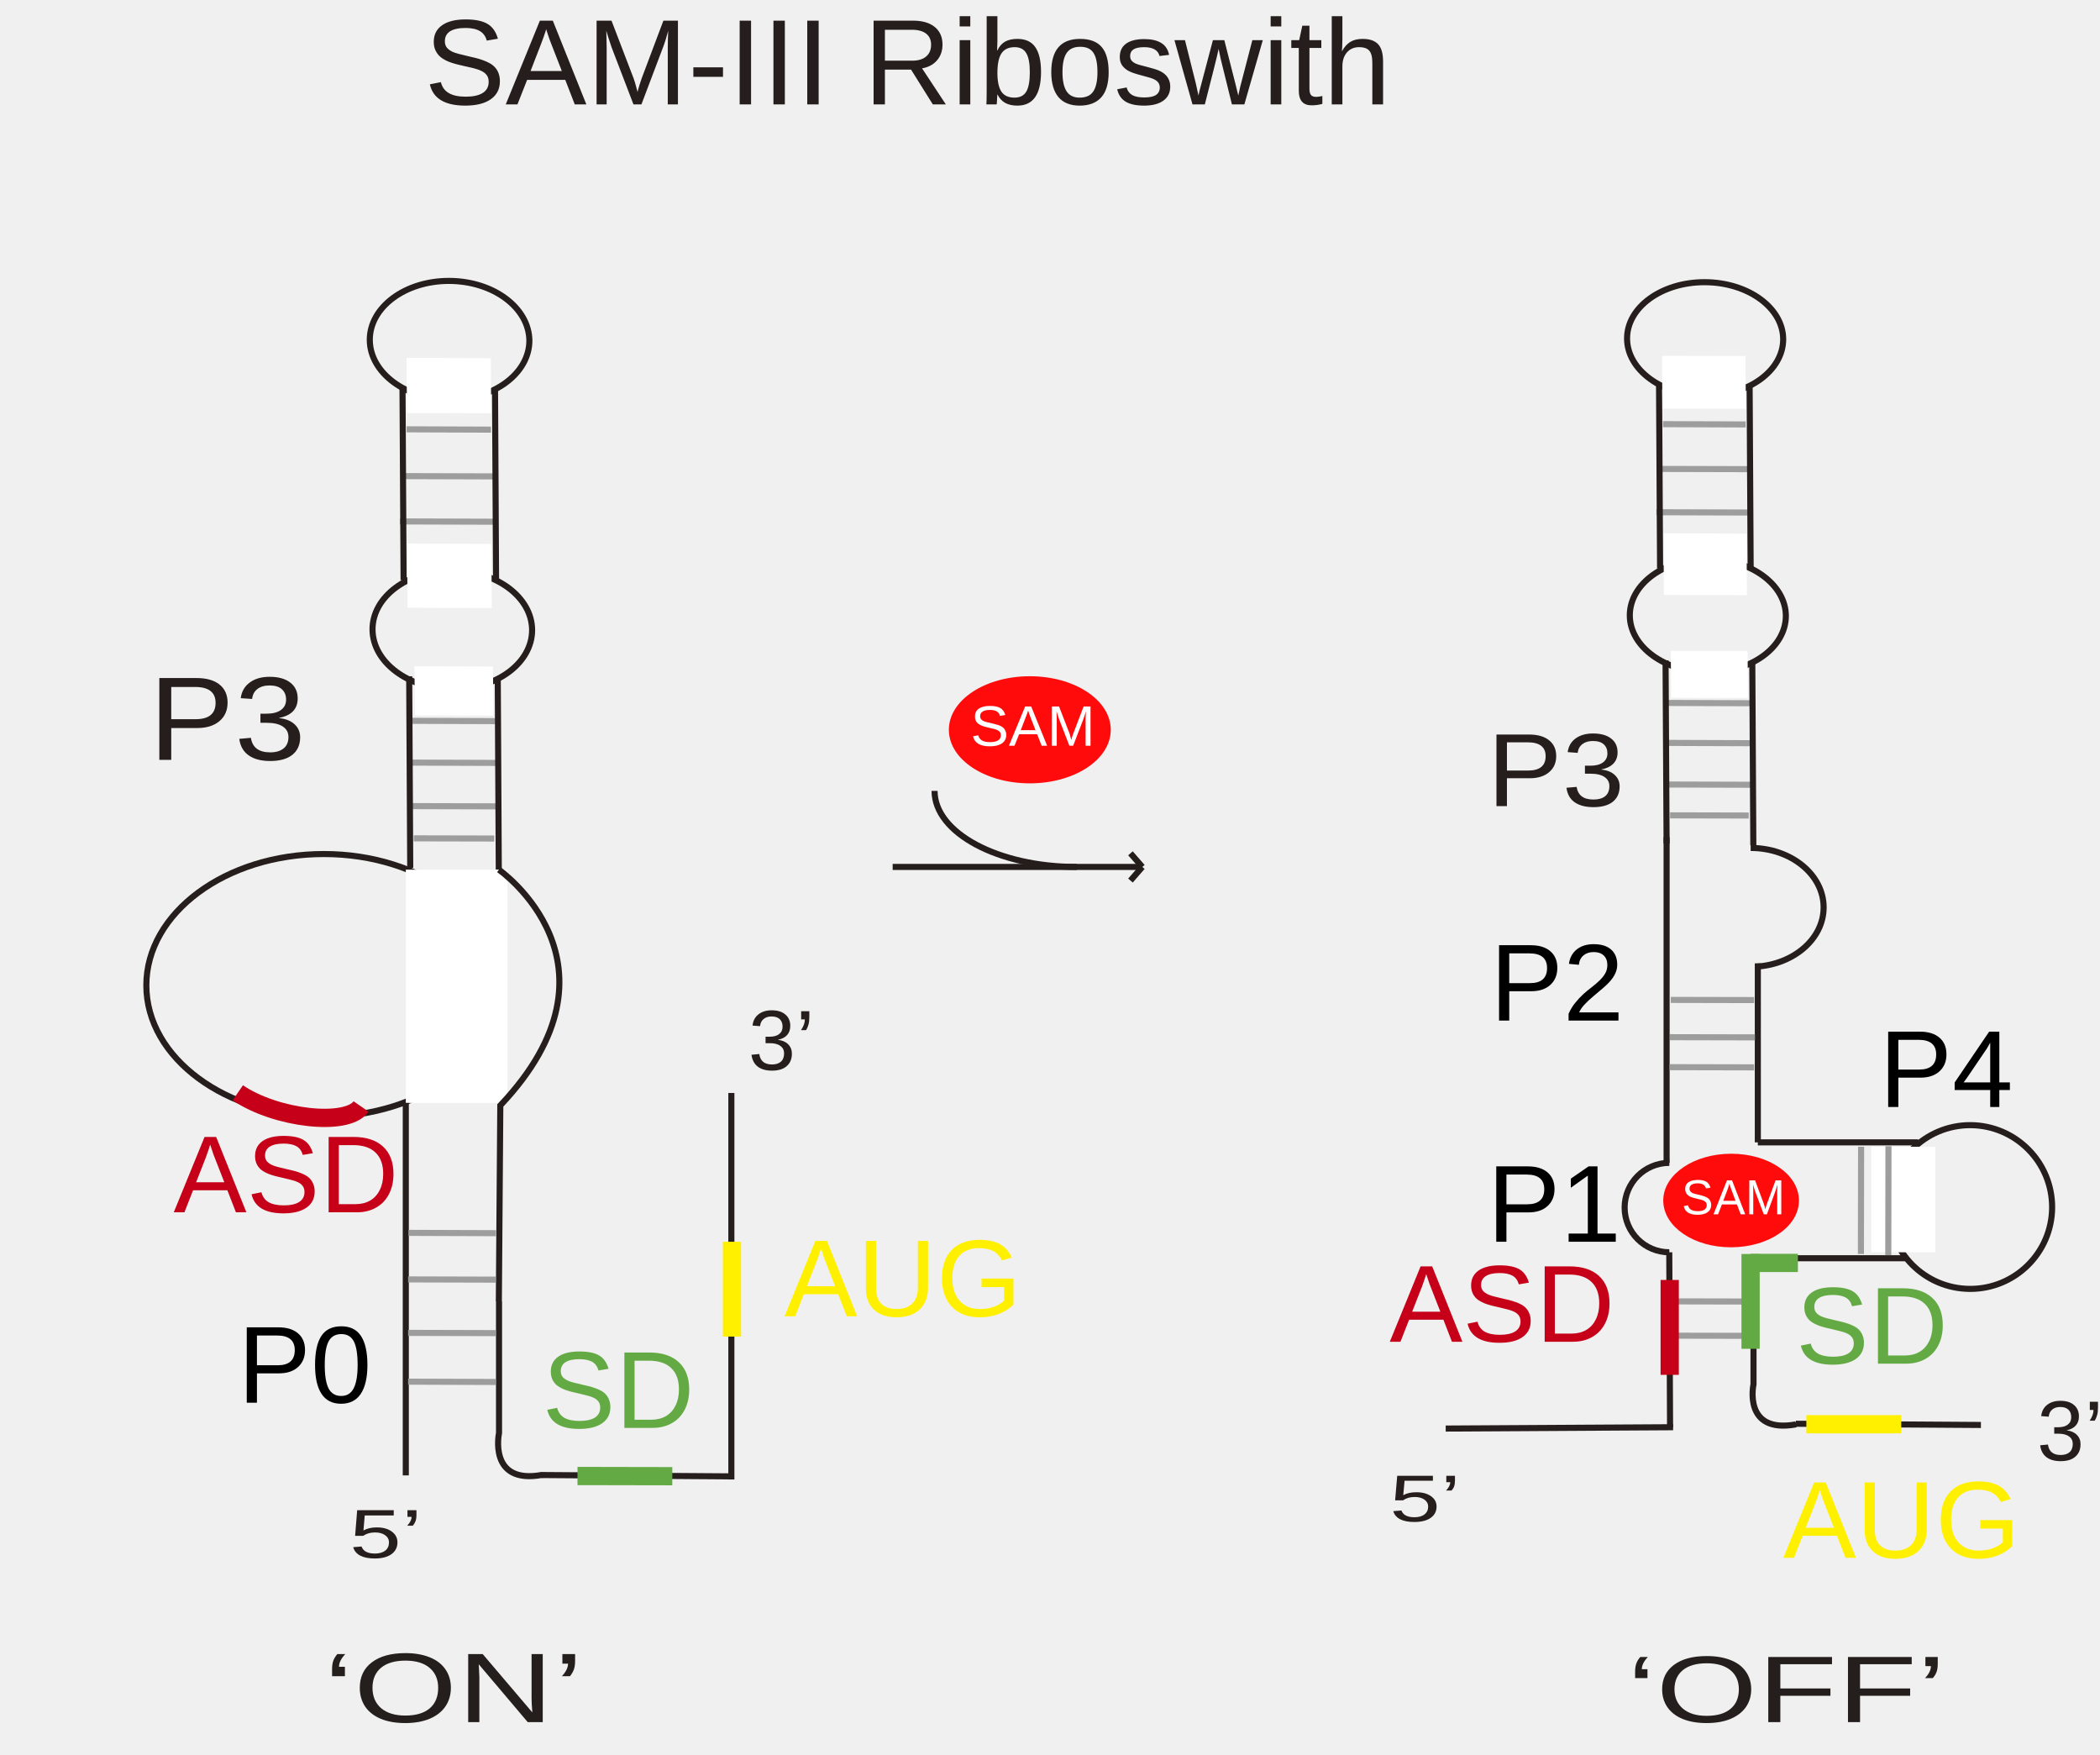
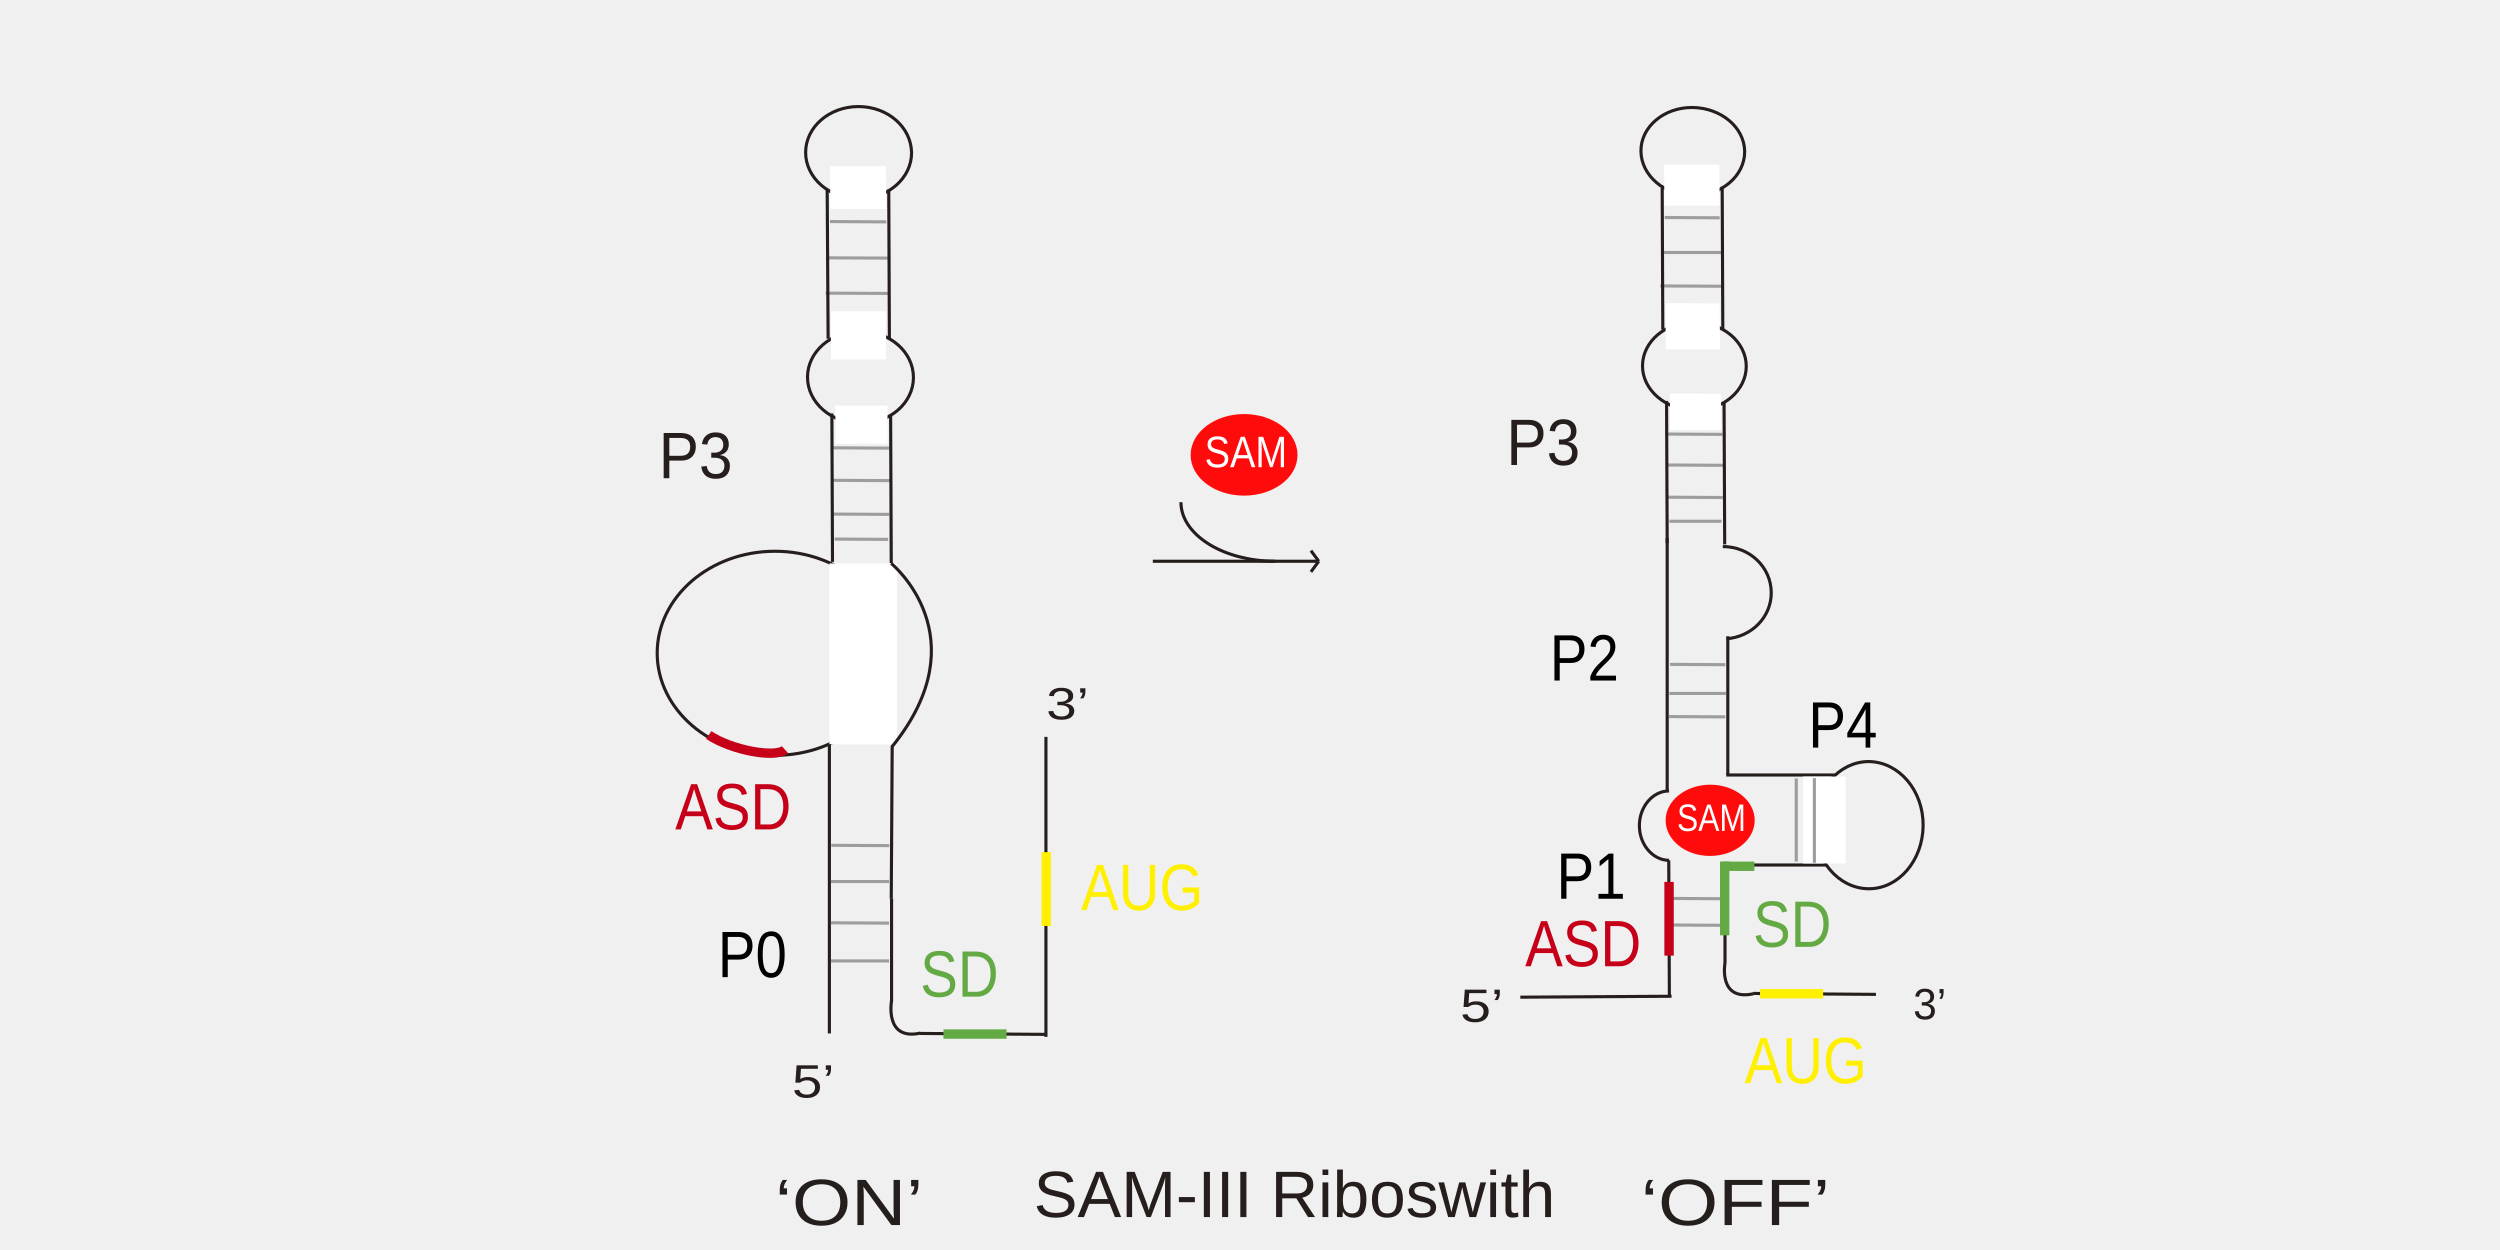
- <svg xmlns="http://www.w3.org/2000/svg" id="图层_1" data-name="图层 1" viewBox="0 0 345.28 288.39">
+ <svg xmlns="http://www.w3.org/2000/svg" id="图层_1" data-name="图层 1" viewBox="0 0 800 400">
  <defs>
-     <style>.cls-1,.cls-13,.cls-23,.cls-3,.cls-8{fill:none;}.cls-1{stroke:#9d9d9d;}.cls-2{font-size:19.54px;}.cls-11,.cls-16,.cls-19,.cls-2,.cls-30,.cls-6{fill:#251e1c;}.cls-11,.cls-15,.cls-16,.cls-17,.cls-19,.cls-2,.cls-21,.cls-26,.cls-27,.cls-28,.cls-29,.cls-30,.cls-4,.cls-6{font-family:ArialMT, Arial;}.cls-3{stroke:#251e1c;}.cls-4{font-size:16.25px;}.cls-17,.cls-4{fill:#241e1c;}.cls-5{letter-spacing:-0.04em;}.cls-6{font-size:11.38px;}.cls-7{letter-spacing:-0.04em;}.cls-10,.cls-15,.cls-21,.cls-9{fill:#fff;}.cls-9{stroke:#fff;}.cls-11{font-size:20px;}.cls-12{fill:#251d1b;}.cls-12,.cls-13{stroke:#251d1b;}.cls-12,.cls-13,.cls-14{stroke-miterlimit:10;}.cls-14{fill:#ff0b0c;stroke:#ff0b0c;}.cls-15{font-size:9.37px;}.cls-16{font-size:17.1px;}.cls-17{font-size:15.55px;}.cls-18{letter-spacing:-0.04em;}.cls-19{font-size:10.88px;}.cls-20{letter-spacing:-0.04em;}.cls-21{font-size:8.11px;}.cls-22,.cls-24,.cls-25{fill:#80db9e;}.cls-22{stroke:#64aa44;}.cls-22,.cls-23,.cls-24,.cls-25{stroke-width:3px;}.cls-23,.cls-25{stroke:#c50018;}.cls-24{stroke:#fff000;}.cls-26,.cls-27,.cls-28,.cls-29{font-size:18px;}.cls-27{fill:#fff000;}.cls-28{fill:#64aa44;}.cls-29{fill:#c50018;}.cls-30{font-size:14px;}.cls-31{letter-spacing:-0.04em;}</style>
+     <style>
+       .cls-1, .cls-11, .cls-17, .cls-18, .cls-19, .cls-3, .cls-8 {
+         fill: none;
+       }
+ 
+       .cls-1 {
+         stroke: #9d9d9d;
+       }
+ 
+       .cls-13, .cls-16, .cls-2, .cls-20, .cls-21, .cls-22, .cls-23, .cls-24, .cls-26, .cls-4, .cls-6 {
+         isolation: isolate;
+         font-family: ArialMT, Arial;
+       }
+ 
+       .cls-2, .cls-20, .cls-21, .cls-22, .cls-23, .cls-4 {
+         font-size: 21px;
+       }
+ 
+       .cls-2, .cls-24, .cls-26, .cls-6 {
+         fill: #251e1c;
+       }
+ 
+       .cls-3 {
+         stroke: #251e1c;
+       }
+ 
+       .cls-4 {
+         fill: #241e1c;
+       }
+ 
+       .cls-5 {
+         letter-spacing: -0.04em;
+       }
+ 
+       .cls-6 {
+         font-size: 15px;
+       }
+ 
+       .cls-7 {
+         letter-spacing: -0.04em;
+       }
+ 
+       .cls-10, .cls-13, .cls-16, .cls-9 {
+         fill: #fff;
+       }
+ 
+       .cls-9 {
+         stroke: #fff;
+       }
+ 
+       .cls-11 {
+         stroke: #251d1b;
+       }
+ 
+       .cls-11, .cls-12 {
+         stroke-miterlimit: 10;
+       }
+ 
+       .cls-12 {
+         fill: #ff0b0c;
+         stroke: #ff0b0c;
+       }
+ 
+       .cls-13 {
+         font-size: 14.16px;
+       }
+ 
+       .cls-14 {
+         letter-spacing: -0.04em;
+       }
+ 
+       .cls-15 {
+         letter-spacing: -0.04em;
+       }
+ 
+       .cls-16 {
+         font-size: 12.25px;
+       }
+ 
+       .cls-17 {
+         stroke: #64aa44;
+       }
+ 
+       .cls-17, .cls-18, .cls-19 {
+         stroke-width: 3px;
+       }
+ 
+       .cls-18 {
+         stroke: #c50018;
+       }
+ 
+       .cls-19 {
+         stroke: #fff000;
+       }
+ 
+       .cls-21 {
+         fill: #fff000;
+       }
+ 
+       .cls-22 {
+         fill: #64aa44;
+       }
+ 
+       .cls-23 {
+         fill: #c50018;
+       }
+ 
+       .cls-24 {
+         font-size: 14.45px;
+       }
+ 
+       .cls-25 {
+         letter-spacing: -0.04em;
+       }
+ 
+       .cls-26 {
+         font-size: 14.01px;
+       }
+ 
+       .cls-27 {
+         letter-spacing: -0.04em;
+       }
+     </style>
  </defs>
-   <line class="cls-1" x1="274.4" y1="219.58" x2="288.3" y2="219.61" />
-   <line class="cls-1" x1="274.51" y1="213.94" x2="288.41" y2="213.97" />
-   <line class="cls-1" x1="68.03" y1="137.82" x2="81.26" y2="137.85" />
-   <line class="cls-1" x1="67.17" y1="132.52" x2="81.56" y2="132.56" />
-   <text x="-16.03" y="-30.42" />
-   <text class="cls-2" transform="translate(24.46 124.92) scale(1.08 1)">P3</text>
-   <path class="cls-3" d="M98.47,192.44C98.47,204.36,85.4,214,69.28,214s-29.19-9.67-29.19-21.59,13.07-21.59,29.19-21.59S98.47,180.52,98.47,192.44Z" transform="translate(-16.03 -30.42)" />
-   <path class="cls-3" d="M98.08,244.36V266s-1.84,8.55,7.12,6.88" transform="translate(-16.03 -30.42)" />
-   <line class="cls-3" x1="120.25" y1="243.22" x2="120.25" y2="179.68" />
-   <text class="cls-4" transform="translate(53.25 283.11) scale(1.35 1)">‘ON<tspan class="cls-5" x="27.99" y="0">’</tspan>
-   </text>
-   <text class="cls-6" transform="translate(57.46 256.1) scale(1.35 1)">5<tspan class="cls-7" x="6.33" y="0">’</tspan>
-   </text>
-   <path class="cls-8" d="M16,105c0,1.52,1.85,2.75,4.13,2.75" transform="translate(-16.03 -30.42)" />
-   <path class="cls-8" d="M40.5,138.57c0,9.37-10,17-22.4,17" transform="translate(-16.03 -30.42)" />
-   <path class="cls-1" d="M115.07,246.19" transform="translate(-16.03 -30.42)" />
-   <path class="cls-3" d="M103.52,134c0,5.39-5.82,9.74-13.07,9.72s-13.14-4.41-13.17-9.8,5.82-9.74,13.07-9.72S103.49,128.56,103.52,134Z" transform="translate(-16.03 -30.42)" />
-   <line class="cls-1" x1="67.02" y1="118.5" x2="81.46" y2="118.55" />
-   <line class="cls-1" x1="67.43" y1="125.37" x2="81.83" y2="125.42" />
-   <line class="cls-3" x1="67.28" y1="111.18" x2="67.45" y2="142.67" />
-   <line class="cls-3" x1="81.84" y1="111.47" x2="82.01" y2="142.97" />
-   <path class="cls-3" d="M103.07,86.4c0,5.39-5.82,9.74-13.06,9.72s-13.15-4.41-13.18-9.8,5.82-9.75,13.07-9.72S103,81,103.07,86.4Z" transform="translate(-16.03 -30.42)" />
-   <line class="cls-1" x1="65.74" y1="85.72" x2="81.6" y2="85.77" />
-   <line class="cls-1" x1="65.93" y1="78.27" x2="81.79" y2="78.32" />
-   <line class="cls-1" x1="66.85" y1="70.58" x2="80.73" y2="70.63" />
-   <line class="cls-3" x1="81.39" y1="63.81" x2="81.56" y2="95.3" />
-   <line class="cls-3" x1="66.18" y1="63.89" x2="66.36" y2="95.38" />
-   <polygon class="cls-9" points="80.35 99.45 67.5 99.41 67.45 89.87 80.29 89.91 80.35 99.45" />
-   <polygon class="cls-10" points="80.76 67.94 66.91 67.9 66.85 58.84 80.7 58.88 80.76 67.94" />
-   <polygon class="cls-10" points="81.11 117.64 68.21 117.61 68.15 109.54 81.06 109.58 81.11 117.64" />
-   <text class="cls-11" transform="translate(69.77 17.16)">SAM-III Riboswith</text>
-   <rect class="cls-10" x="66.72" y="142.97" width="16.73" height="38.35" />
-   <path class="cls-3" d="M98.05,173.39s22.23,15.51.24,38.76l-.24,32.21" transform="translate(-16.03 -30.42)" />
-   <line class="cls-3" x1="89.07" y1="242.49" x2="120.15" y2="242.71" />
-   <line class="cls-3" x1="66.72" y1="181.32" x2="66.72" y2="242.55" />
-   <line class="cls-12" x1="146.77" y1="142.52" x2="187.82" y2="142.52" />
-   <line class="cls-13" x1="185.87" y1="144.76" x2="187.82" y2="142.52" />
-   <line class="cls-13" x1="185.87" y1="140.28" x2="187.82" y2="142.52" />
-   <path class="cls-13" d="M169.69,160.44c0,6.91,10.45,12.5,23.36,12.5" transform="translate(-16.03 -30.42)" />
-   <path class="cls-14" d="M198.16,150.4c0,4.58-5.74,8.3-12.81,8.3s-12.81-3.72-12.81-8.3,5.73-8.31,12.81-8.31S198.16,145.81,198.16,150.4Z" transform="translate(-16.03 -30.42)" />
-   <text class="cls-15" transform="translate(159.56 122.6) scale(1.01 1)">SAM</text>
-   <text x="-16.03" y="-30.42" />
-   <line class="cls-1" x1="274.59" y1="134.04" x2="287.53" y2="134.07" />
-   <line class="cls-1" x1="273.75" y1="128.97" x2="287.83" y2="129.01" />
-   <text class="cls-16" transform="translate(244.53 132.52) scale(1.08 1)">P3</text>
-   <path class="cls-3" d="M303.87,169.82c6.62,0,12,4.37,12,9.77,0,5.15-4.88,9.36-11.07,9.74" transform="translate(-16.03 -30.42)" />
-   <path class="cls-3" d="M304.34,237.27V258s-1.8,8.18,7,6.58" transform="translate(-16.03 -30.42)" />
-   <text class="cls-17" transform="translate(267.51 283.11) scale(1.38 1)">‘OFF<tspan class="cls-18" x="34.54" y="0">’</tspan>
-   </text>
-   <text class="cls-19" transform="translate(228.48 250.1) scale(1.38 1)">5<tspan class="cls-20" x="6.05" y="0">’</tspan>
-   </text>
-   <path class="cls-1" d="M321,239" transform="translate(-16.03 -30.42)" />
-   <path class="cls-3" d="M309.66,131.66c0,5.16-5.69,9.32-12.78,9.3S284,136.74,284,131.58s5.7-9.31,12.79-9.29S309.63,126.51,309.66,131.66Z" transform="translate(-16.03 -30.42)" />
-   <line class="cls-1" x1="273.6" y1="115.56" x2="287.74" y2="115.61" />
-   <line class="cls-1" x1="274.01" y1="122.13" x2="288.09" y2="122.18" />
-   <line class="cls-3" x1="273.85" y1="108.56" x2="274.02" y2="138.68" />
-   <line class="cls-3" x1="288.11" y1="108.84" x2="288.28" y2="138.96" />
-   <path class="cls-3" d="M309.22,86.18c0,5.15-5.69,9.32-12.78,9.3s-12.86-4.22-12.89-9.38,5.69-9.31,12.78-9.29S309.19,81,309.22,86.18Z" transform="translate(-16.03 -30.42)" />
-   <line class="cls-1" x1="272.34" y1="84.21" x2="287.87" y2="84.26" />
-   <line class="cls-1" x1="272.53" y1="77.09" x2="288.06" y2="77.13" />
-   <line class="cls-1" x1="273.43" y1="69.73" x2="287.02" y2="69.78" />
-   <line class="cls-3" x1="287.67" y1="63.25" x2="287.84" y2="93.37" />
-   <line class="cls-3" x1="272.78" y1="63.33" x2="272.95" y2="93.45" />
-   <polygon class="cls-9" points="286.72 97.34 274.07 97.3 274.02 88.18 286.67 88.22 286.72 97.34" />
-   <polygon class="cls-10" points="287.05 67.2 273.33 67.17 273.27 58.5 286.99 58.53 287.05 67.2" />
-   <polygon class="cls-10" points="287.39 114.74 274.76 114.71 274.71 107 287.34 107.02 287.39 114.74" />
-   <line class="cls-3" x1="295.28" y1="234.06" x2="325.7" y2="234.26" />
-   <line class="cls-3" x1="274.02" y1="137.63" x2="274.02" y2="191.17" />
-   <path class="cls-3" d="M290.5,236.29a7.35,7.35,0,0,1,0-14.7" transform="translate(-16.03 -30.42)" />
-   <line class="cls-3" x1="274.46" y1="205.87" x2="274.59" y2="234.63" />
-   <line class="cls-3" x1="275.09" y1="234.63" x2="237.7" y2="234.85" />
-   <line class="cls-3" x1="289.02" y1="158.37" x2="289.02" y2="187.8" />
-   <line class="cls-3" x1="289.02" y1="187.8" x2="315.39" y2="187.8" />
-   <line class="cls-3" x1="288.3" y1="206.85" x2="313.32" y2="206.85" />
-   <path class="cls-3" d="M353.44,228.94A13.46,13.46,0,1,1,340,215.39,13.5,13.5,0,0,1,353.44,228.94Z" transform="translate(-16.03 -30.42)" />
-   <rect class="cls-10" x="307.67" y="188.52" width="10.55" height="17.35" />
-   <path class="cls-14" d="M311.31,227.78c0,4-4.78,7.19-10.68,7.19S290,231.75,290,227.78s4.78-7.19,10.68-7.19S311.31,223.81,311.31,227.78Z" transform="translate(-16.03 -30.42)" />
-   <text class="cls-21" transform="translate(276.47 199.63) scale(0.97 1)">SAM</text>
-   <text x="-16.03" y="-30.42" />
-   <line class="cls-22" x1="94.95" y1="242.65" x2="110.54" y2="242.68" />
-   <path class="cls-23" d="M75.4,212.32c-2.31,3.34-14.06,2-20.27-2.25" transform="translate(-16.03 -30.42)" />
-   <line class="cls-24" x1="120.35" y1="204.14" x2="120.35" y2="219.73" />
-   <line class="cls-25" x1="274.53" y1="210.42" x2="274.53" y2="226.02" />
-   <line class="cls-22" x1="287.83" y1="206.15" x2="287.83" y2="221.74" />
-   <line class="cls-22" x1="295.61" y1="207.62" x2="287.82" y2="207.62" />
-   <line class="cls-24" x1="312.6" y1="234.14" x2="297" y2="234.14" />
-   <text class="cls-26" transform="translate(39.09 230.6)">P0</text>
-   <text class="cls-27" transform="translate(128.97 216.39)">AUG</text>
-   <text class="cls-28" transform="translate(89.17 234.74)">SD</text>
-   <text class="cls-29" transform="translate(228.48 220.58)">ASD</text>
-   <text class="cls-28" transform="translate(295.28 224.18)">SD</text>
-   <text class="cls-27" transform="translate(293.19 256.1)">AUG</text>
-   <text class="cls-29" transform="translate(28.54 199.3)">ASD</text>
-   <line class="cls-1" x1="67.1" y1="227.14" x2="81.5" y2="227.19" />
-   <line class="cls-1" x1="67.1" y1="219.12" x2="81.5" y2="219.16" />
-   <line class="cls-1" x1="67.1" y1="210.33" x2="81.5" y2="210.37" />
-   <line class="cls-1" x1="67.17" y1="202.68" x2="81.56" y2="202.73" />
-   <text class="cls-30" transform="translate(123.03 175.87)">3<tspan class="cls-31" x="7.79" y="0">’</tspan>
-   </text>
-   <text class="cls-30" transform="translate(334.91 240.07)">3<tspan class="cls-31" x="7.79" y="0">’</tspan>
-   </text>
-   <text class="cls-26" transform="translate(244.99 167.78)">P2</text>
-   <text class="cls-26" transform="translate(244.53 204.14)">P1</text>
-   <text class="cls-26" transform="translate(308.97 181.99)">P4 </text>
-   <line class="cls-1" x1="274.57" y1="170.51" x2="288.55" y2="170.54" />
-   <line class="cls-1" x1="274.71" y1="164.38" x2="288.41" y2="164.41" />
-   <line class="cls-1" x1="274.51" y1="175.44" x2="288.41" y2="175.47" />
-   <line class="cls-1" x1="310.5" y1="188.43" x2="310.47" y2="206.35" />
-   <line class="cls-1" x1="306" y1="188.52" x2="305.97" y2="206.15" />
+   <line class="cls-1" x1="534" y1="296" x2="551.9" y2="296.1" />
+   <line class="cls-1" x1="534.1" y1="287.5" x2="552.1" y2="287.6" />
+   <line class="cls-1" x1="267.1" y1="172.5" x2="284.2" y2="172.6" />
+   <line class="cls-1" x1="266" y1="164.5" x2="284.6" y2="164.6" />
+   <text class="cls-2" transform="translate(210.79 153.02) scale(0.92 1)">P3</text>
+   <path class="cls-3" d="M285.8,209.1c0,18-16.9,32.6-37.7,32.6S210.3,227,210.3,209s16.9-32.6,37.7-32.6S285.8,191.1,285.8,209.1Z" />
+   <path class="cls-3" d="M285.3,287.5v32.7s-2.4,12.9,9.2,10.4" />
+   <line class="cls-3" x1="334.7" y1="331.8" x2="334.7" y2="235.8" />
+   <text class="cls-4" transform="translate(248.02 392.03) scale(1.16 1)">‘ON<tspan class="cls-5" x="36.17" y="0">’</tspan>
+   </text>
+   <text class="cls-6" transform="translate(253.46 351.22) scale(1.16 1)">5<tspan class="cls-7" x="8.34" y="0">’</tspan>
+   </text>
+   <path class="cls-8" d="M179.1,77c0,2.3,2.4,4.2,5.3,4.2" />
+   <path class="cls-8" d="M210.8,127.7c0,14.2-12.9,25.7-29,25.7" />
+   <path class="cls-3" d="M292.3,120.8c0,8.1-7.5,14.7-16.9,14.7s-17-6.7-17-14.8,7.5-14.7,16.9-14.7S292.3,112.6,292.3,120.8Z" />
+   <line class="cls-1" x1="265.8" y1="143.3" x2="284.5" y2="143.4" />
+   <line class="cls-1" x1="266.4" y1="153.7" x2="285" y2="153.8" />
+   <line class="cls-3" x1="266.2" y1="132.3" x2="266.4" y2="179.8" />
+   <line class="cls-3" x1="285" y1="132.7" x2="285.2" y2="180.3" />
+   <path class="cls-3" d="M291.7,48.9c0,8.1-7.5,14.7-16.9,14.7s-17-6.7-17-14.8,7.5-14.7,16.9-14.7S291.6,40.7,291.7,48.9Z" />
+   <line class="cls-1" x1="264.2" y1="93.8" x2="284.7" y2="93.9" />
+   <line class="cls-1" x1="264.4" y1="82.5" x2="284.9" y2="82.6" />
+   <line class="cls-1" x1="265.6" y1="70.9" x2="283.6" y2="71" />
+   <line class="cls-3" x1="284.4" y1="60.7" x2="284.6" y2="108.3" />
+   <line class="cls-3" x1="264.7" y1="60.8" x2="265" y2="108.4" />
+   <polygon class="cls-9" points="283.1 114.5 266.4 114.5 266.4 100.1 283 100.1 283.1 114.5" />
+   <polygon class="cls-10" points="283.6 66.9 265.7 66.9 265.6 53.2 283.5 53.2 283.6 66.9" />
+   <polygon class="cls-10" points="284 142 267.4 142 267.3 129.8 284 129.8 284 142" />
+   <text class="cls-2" transform="translate(330.79 389.46)">SAM-III Riboswith</text>
+   <rect class="cls-10" x="265.4" y="180.3" width="21.6" height="57.9" />
+   <path class="cls-3" d="M285.2,180.3s28.7,23.4.3,58.6l-.3,48.7" />
+   <line class="cls-3" x1="294.3" y1="330.7" x2="334.5" y2="331" />
+   <line class="cls-3" x1="265.4" y1="238.2" x2="265.4" y2="330.7" />
+   <line class="cls-11" x1="368.9" y1="179.6" x2="422" y2="179.6" />
+   <line class="cls-11" x1="419.5" y1="183" x2="422" y2="179.6" />
+   <line class="cls-11" x1="419.5" y1="176.2" x2="422" y2="179.6" />
+   <path class="cls-11" d="M377.9,160.7c0,10.4,13.5,18.9,30.2,18.9" />
+   <path class="cls-12" d="M414.7,145.6c0,6.9-7.4,12.5-16.6,12.5s-16.6-5.6-16.6-12.5,7.4-12.6,16.6-12.6S414.7,138.6,414.7,145.6Z" />
+   <text class="cls-13" transform="translate(385.48 149.51) scale(0.86 1)">SAM</text>
+   <line class="cls-1" x1="534.2" y1="166.8" x2="550.9" y2="166.8" />
+   <line class="cls-1" x1="533.1" y1="159.1" x2="551.3" y2="159.2" />
+   <text class="cls-2" transform="translate(482.05 148.8) scale(0.92 1)">P3</text>
+   <path class="cls-3" d="M551.3,174.9c8.6,0,15.5,6.6,15.5,14.8,0,7.8-6.3,14.1-14.3,14.7" />
+   <path class="cls-3" d="M552,276.8v31.3s-2.3,12.4,9.1,9.9" />
+   <text class="cls-4" transform="translate(525.06 392.03) scale(1.18 1)">‘OFF<tspan class="cls-14" x="46.66" y="0">’</tspan>
+   </text>
+   <text class="cls-6" transform="translate(467.26 327) scale(1.18 1)">5<tspan class="cls-15" x="8.34" y="0">’</tspan>
+   </text>
+   <path class="cls-3" d="M558.8,117.2c0,7.8-7.4,14.1-16.5,14.1s-16.7-6.4-16.7-14.2,7.4-14.1,16.5-14C551.4,103.1,558.8,109.5,558.8,117.2Z" />
+   <line class="cls-1" x1="532.9" y1="138.9" x2="551.2" y2="139" />
+   <line class="cls-1" x1="533.5" y1="148.8" x2="551.7" y2="148.9" />
+   <line class="cls-3" x1="533.3" y1="128.3" x2="533.5" y2="173.8" />
+   <line class="cls-3" x1="551.7" y1="128.7" x2="551.9" y2="174.2" />
+   <path class="cls-3" d="M558.3,48.5c0,7.8-7.4,14.1-16.5,14.1s-16.6-6.4-16.7-14.2,7.4-14.1,16.5-14S558.2,40.7,558.3,48.5Z" />
+   <line class="cls-1" x1="531.3" y1="91.5" x2="551.4" y2="91.6" />
+   <line class="cls-1" x1="531.6" y1="80.8" x2="551.6" y2="80.8" />
+   <line class="cls-1" x1="532.7" y1="69.6" x2="550.3" y2="69.7" />
+   <line class="cls-3" x1="551.1" y1="59.8" x2="551.3" y2="105.4" />
+   <line class="cls-3" x1="531.9" y1="60" x2="532.1" y2="105.5" />
+   <polygon class="cls-9" points="549.9 111.3 533.5 111.3 533.5 97.5 549.8 97.6 549.9 111.3" />
+   <polygon class="cls-10" points="550.3 65.8 532.6 65.8 532.5 52.7 550.2 52.7 550.3 65.8" />
+   <polygon class="cls-10" points="550.8 137.6 534.4 137.6 534.4 125.9 550.7 126 550.8 137.6" />
+   <line class="cls-3" x1="561" y1="317.9" x2="600.3" y2="318.2" />
+   <line class="cls-3" x1="533.5" y1="172.2" x2="533.5" y2="253.1" />
+   <path class="cls-3" d="M534.1,275.3c-5.2,0-9.5-5-9.5-11.1s4.3-11.1,9.5-11.1" />
+   <line class="cls-3" x1="534" y1="275.3" x2="534.2" y2="318.8" />
+   <line class="cls-3" x1="534.9" y1="318.8" x2="486.5" y2="319.1" />
+   <line class="cls-3" x1="552.9" y1="203.6" x2="552.9" y2="248" />
+   <line class="cls-3" x1="552.4" y1="248" x2="587.1" y2="248" />
+   <line class="cls-3" x1="551.9" y1="276.8" x2="584.3" y2="276.8" />
+   <path class="cls-3" d="M615.4,264.2c-.1,11.2-7.9,20.3-17.5,20.2s-17.4-9.2-17.3-20.5,7.9-20.2,17.4-20.2C607.7,243.8,615.5,253,615.4,264.2Z" />
+   <rect class="cls-10" x="577" y="248.5" width="13.6" height="27.8" />
+   <path class="cls-12" d="M561,262.5c0,6-6.2,10.9-13.8,10.9s-13.7-4.9-13.7-10.9,6.2-10.9,13.8-10.9S561,256.5,561,262.5Z" />
+   <text class="cls-16" transform="translate(536.65 265.9) scale(0.83 1)">SAM</text>
+   <line class="cls-17" x1="301.9" y1="330.9" x2="322.1" y2="330.9" />
+   <path class="cls-18" d="M251.2,239.9c-3.1,2.8-17.3.1-24.4-4.7" />
+   <line class="cls-19" x1="334.8" y1="272.7" x2="334.8" y2="296.3" />
+   <line class="cls-18" x1="534.1" y1="282.2" x2="534.1" y2="305.8" />
+   <line class="cls-17" x1="551.9" y1="275.7" x2="551.9" y2="299.3" />
+   <line class="cls-17" x1="561.4" y1="277.2" x2="551.3" y2="277.2" />
+   <line class="cls-19" x1="583.4" y1="318" x2="563.2" y2="318" />
+   <text class="cls-20" transform="translate(229.71 312.69) scale(0.86 1)">P0</text>
+   <text class="cls-21" transform="translate(345.93 291.22) scale(0.86 1)">AUG</text>
+   <text class="cls-22" transform="translate(294.47 318.94) scale(0.86 1)">SD</text>
+   <text class="cls-23" transform="translate(488.05 309.21) scale(0.86 1)">ASD</text>
+   <text class="cls-22" transform="translate(560.97 302.99) scale(0.86 1)">SD</text>
+   <text class="cls-21" transform="translate(558.27 346.63) scale(0.86 1)">AUG</text>
+   <text class="cls-23" transform="translate(216.07 265.4) scale(0.86 1)">ASD</text>
+   <line class="cls-1" x1="265.9" y1="307.5" x2="284.5" y2="307.5" />
+   <line class="cls-1" x1="265.9" y1="295.3" x2="284.5" y2="295.4" />
+   <line class="cls-1" x1="265.9" y1="282.1" x2="284.5" y2="282.1" />
+   <line class="cls-1" x1="266" y1="270.5" x2="284.6" y2="270.6" />
+   <text class="cls-24" transform="translate(334.8 230.18) scale(1.21 1)">3<tspan class="cls-25" x="8.04" y="0">’</tspan>
+   </text>
+   <text class="cls-26" transform="translate(612.21 326.15) scale(0.97 1)">3<tspan class="cls-27" x="7.79" y="0">’</tspan>
+   </text>
+   <text class="cls-20" transform="translate(495.94 217.77) scale(0.86 1)">P2</text>
+   <text class="cls-20" transform="translate(498.1 287.6) scale(0.86 1)">P1</text>
+   <text class="cls-20" transform="translate(578.67 239.24) scale(0.86 1)">P4</text>
+   <line class="cls-1" x1="534.2" y1="221.9" x2="552.3" y2="221.9" />
+   <line class="cls-1" x1="534.4" y1="212.6" x2="552.1" y2="212.7" />
+   <line class="cls-1" x1="534.1" y1="229.3" x2="552.1" y2="229.4" />
+   <line class="cls-1" x1="580.6" y1="249" x2="580.6" y2="276.1" />
+   <line class="cls-1" x1="574.8" y1="249.1" x2="574.8" y2="275.7" />
</svg>
